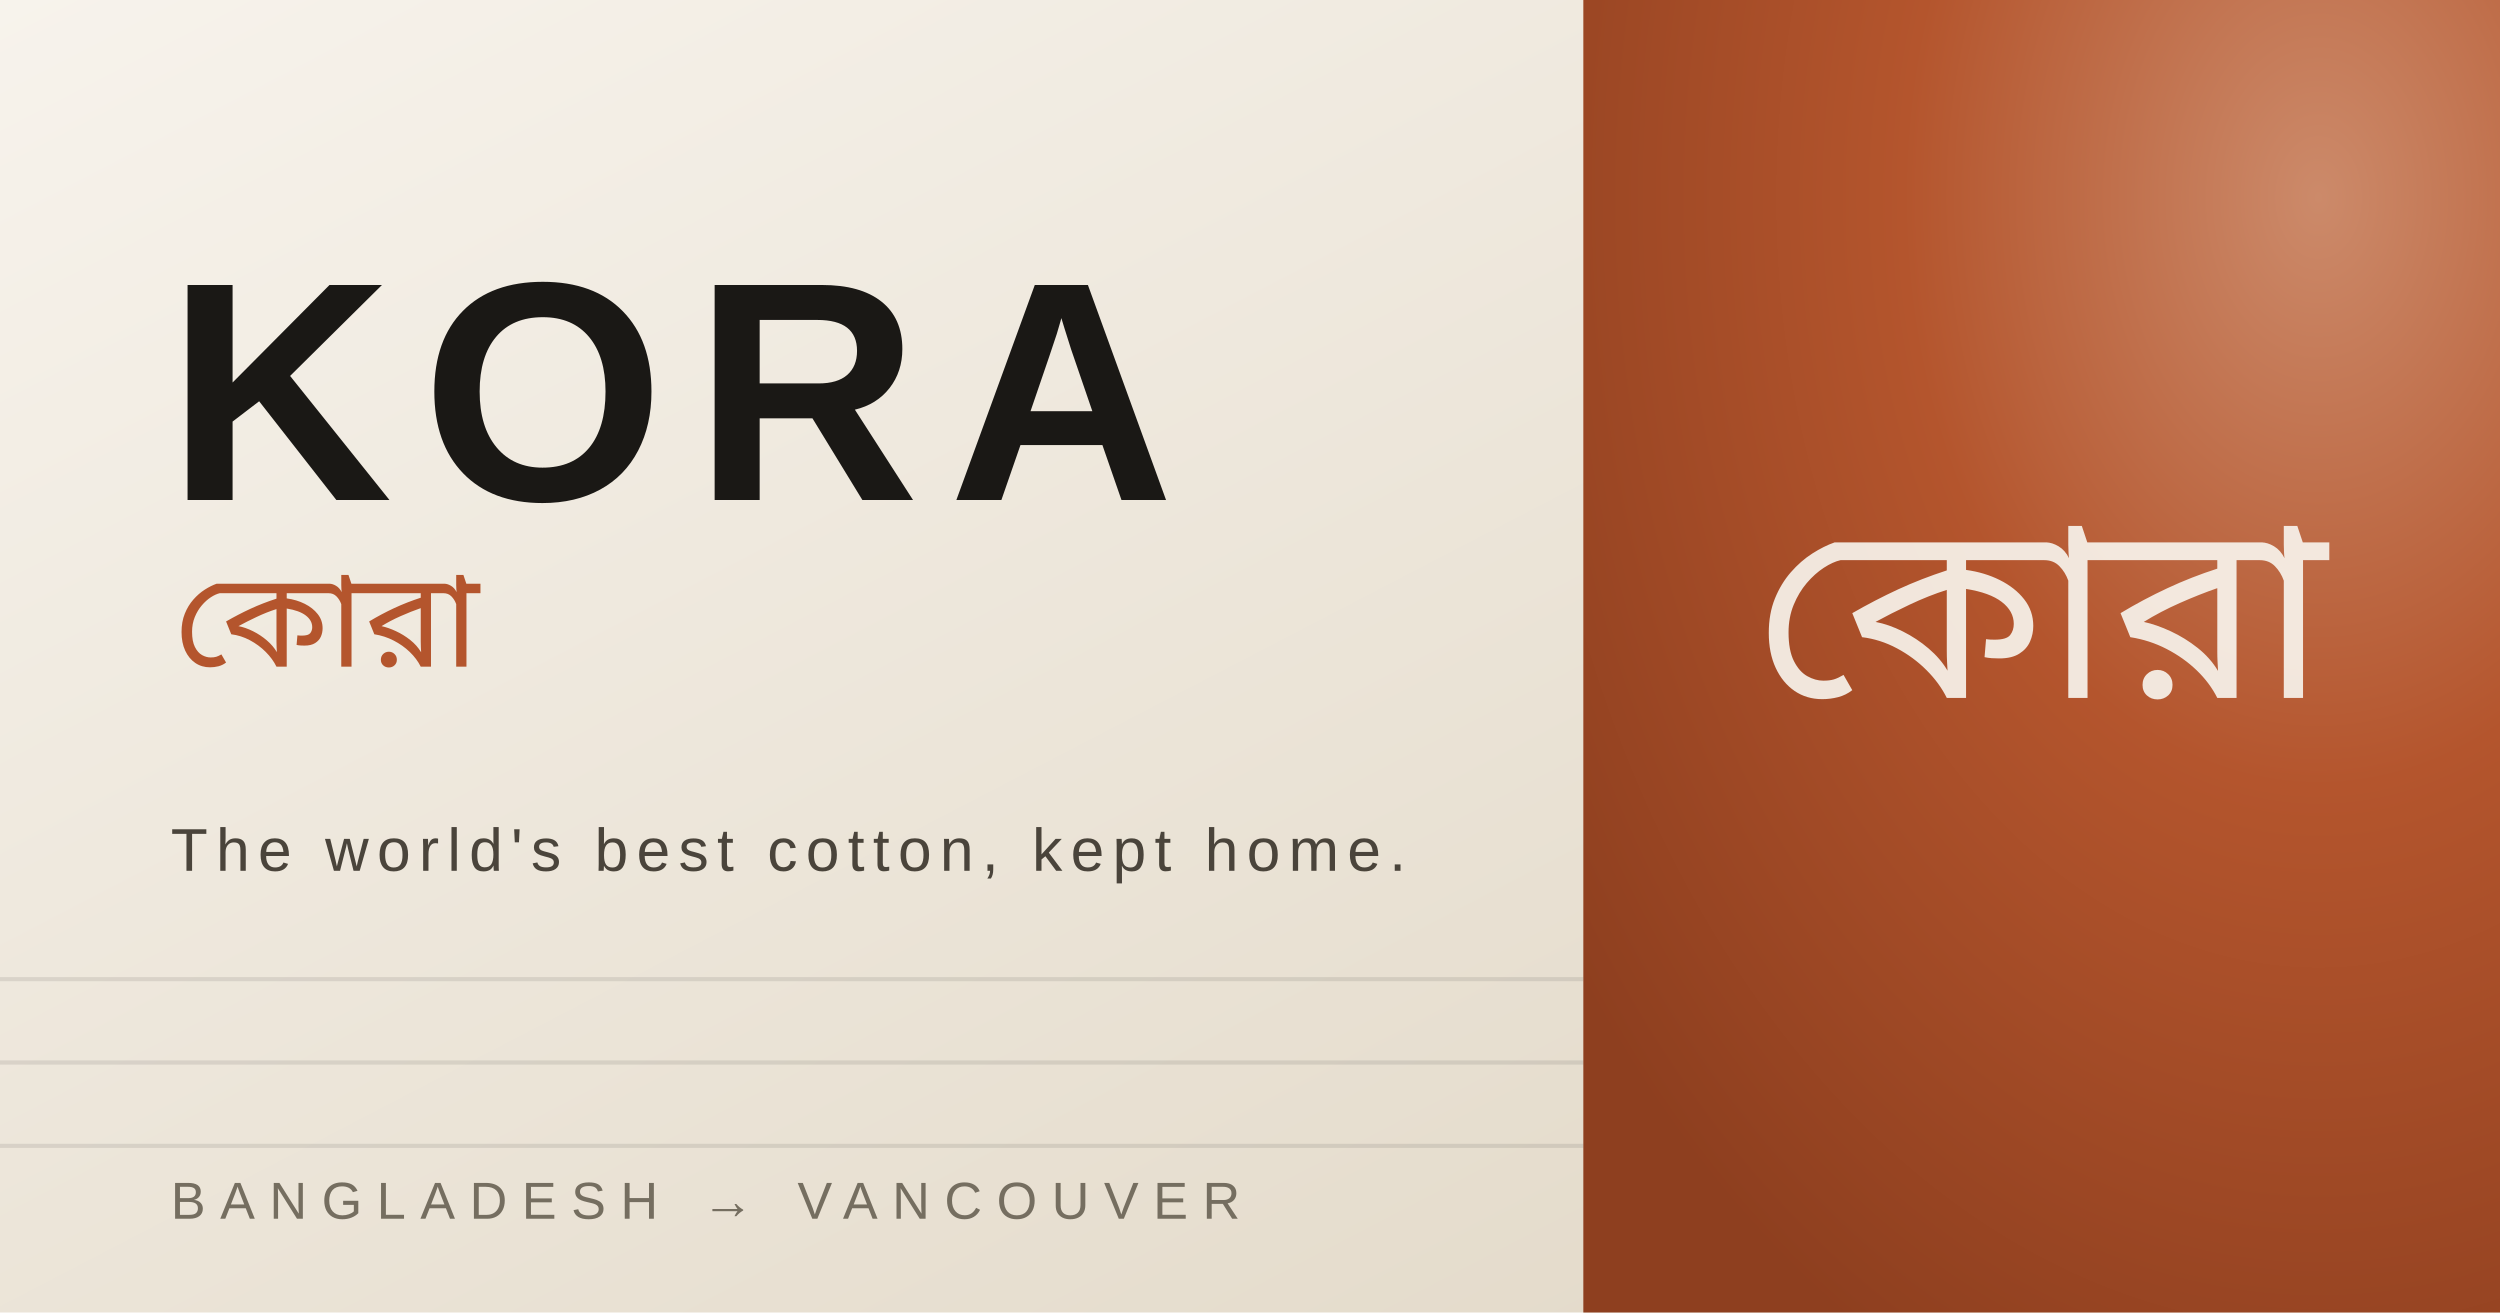
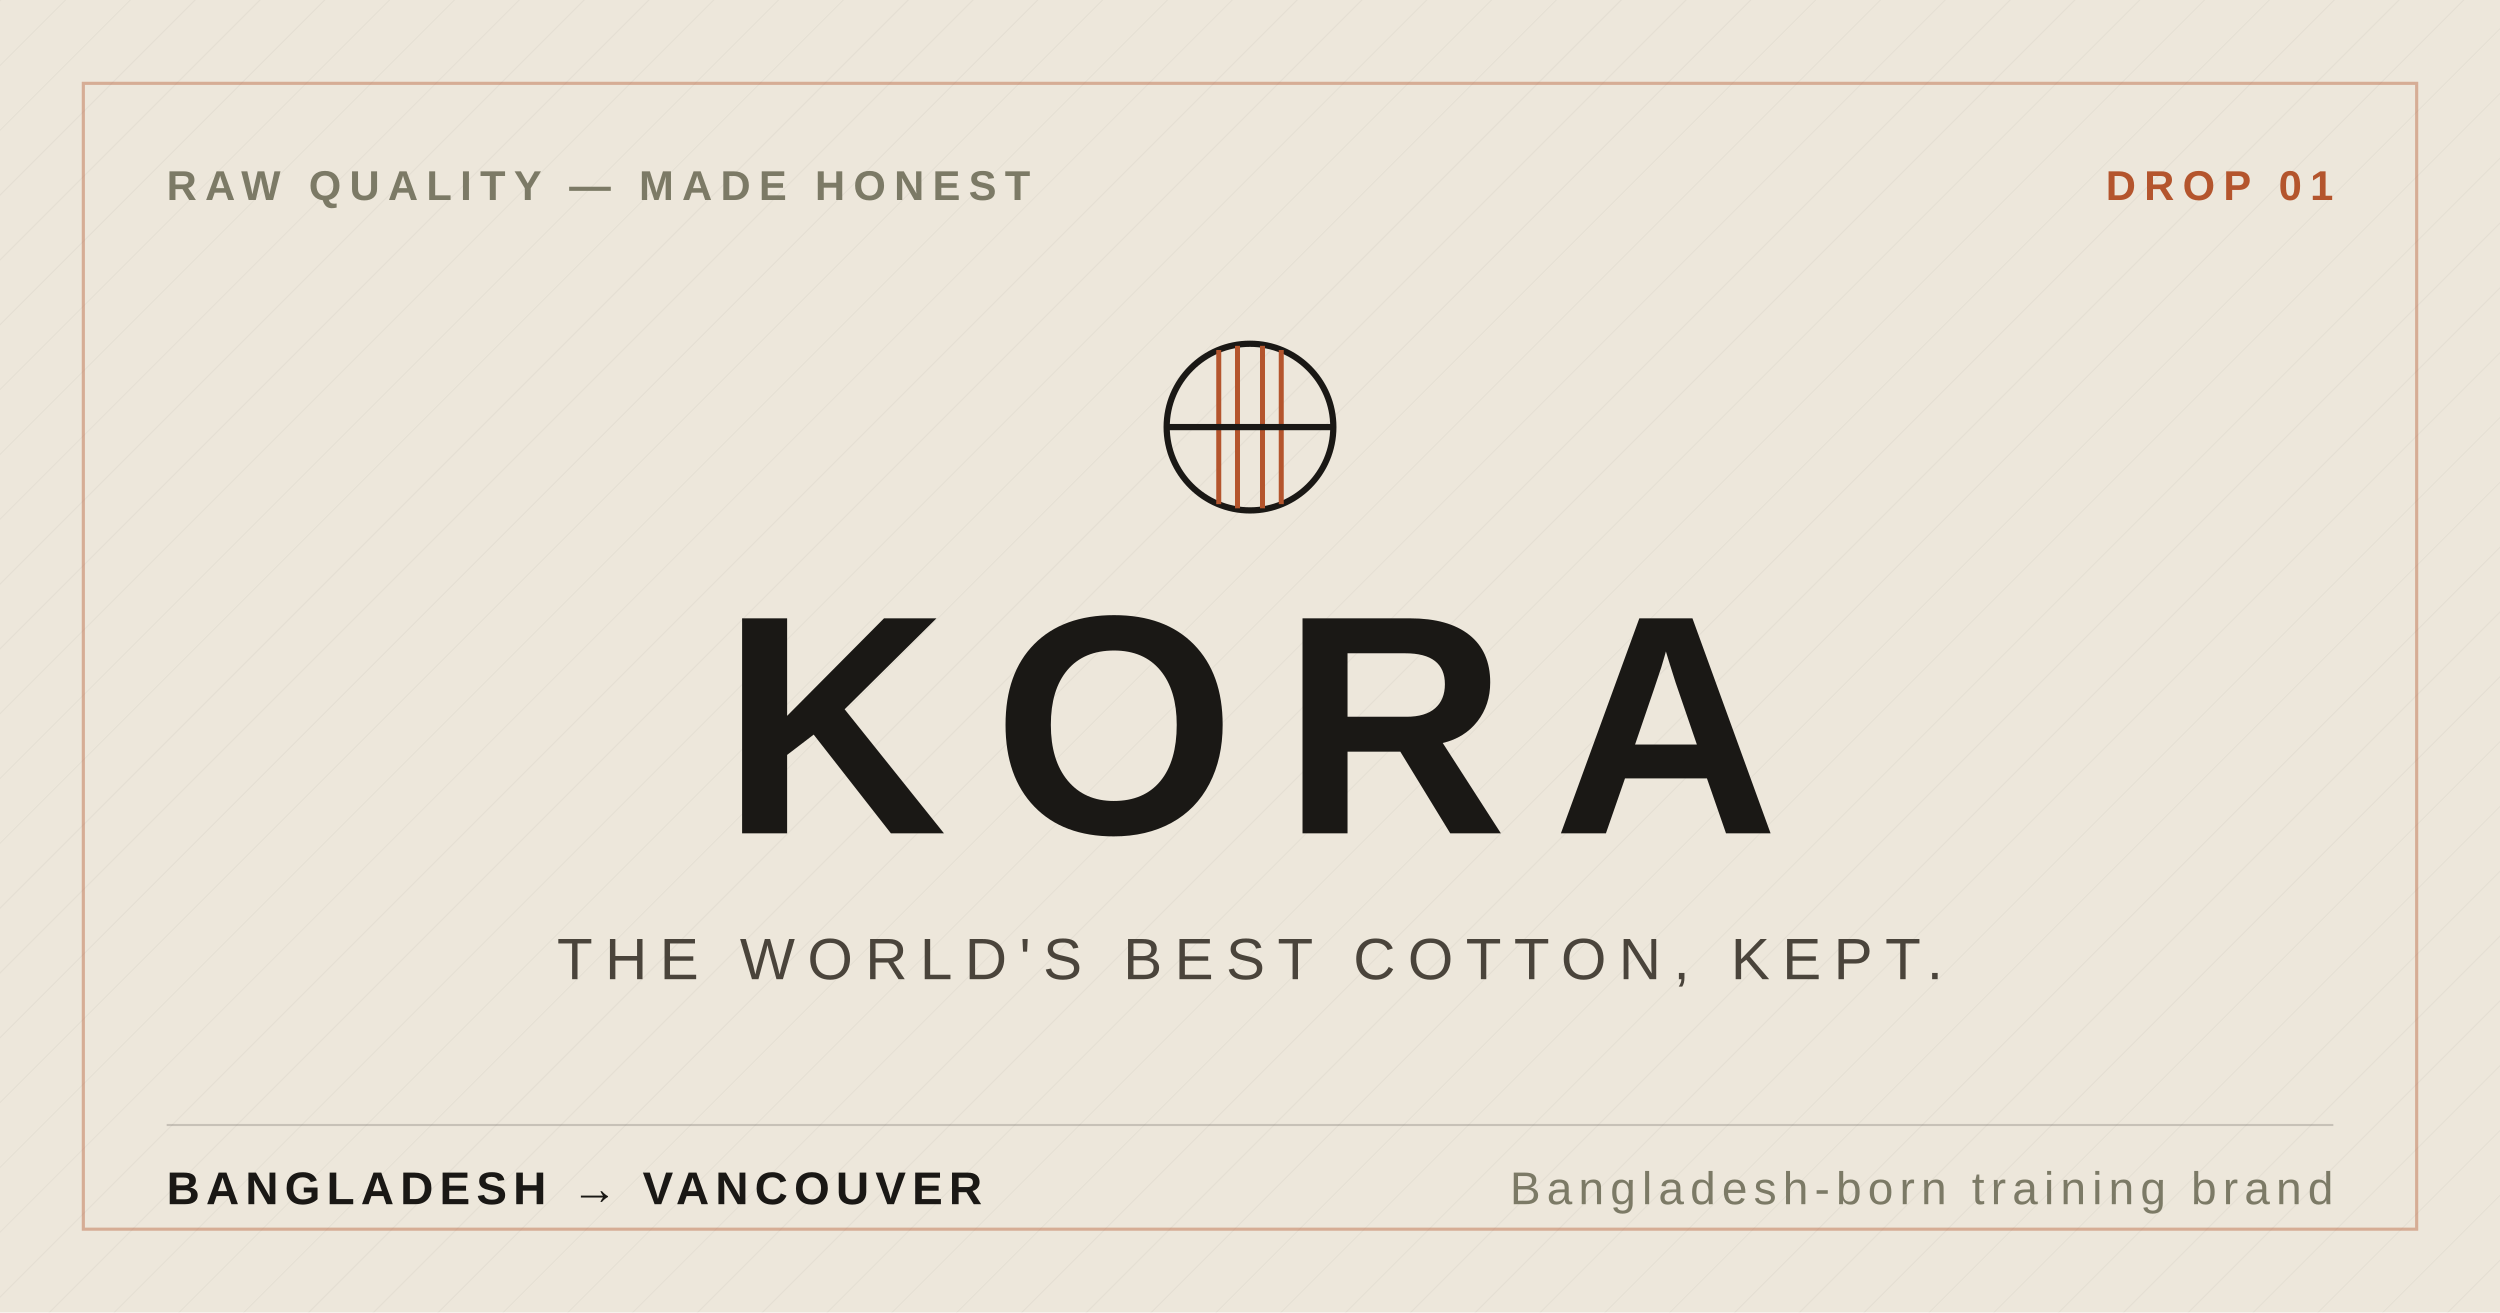
- <svg xmlns="http://www.w3.org/2000/svg" width="1200" height="630" viewBox="0 0 1200 630" role="img" aria-label="KORA — the world's best cotton, kept home. Bangladesh to Vancouver.">
+ <svg xmlns="http://www.w3.org/2000/svg" width="1200" height="630" viewBox="0 0 1200 630">
  <defs>
-     <linearGradient id="bone" x1="0" y1="0" x2="1" y2="1">
-       <stop offset="0" stop-color="#F7F3EC" />
-       <stop offset="1" stop-color="#E0D6C4" />
-     </linearGradient>
-     <radialGradient id="clay" cx="0.8" cy="0.15" r="1">
-       <stop offset="0" stop-color="#CC8A6A" />
-       <stop offset="0.45" stop-color="#B4552D" />
-       <stop offset="1" stop-color="#8E3F1F" />
-     </radialGradient>
+     <pattern id="weave" width="22" height="22" patternUnits="userSpaceOnUse" patternTransform="rotate(45)">
+       <line x1="0" y1="0" x2="0" y2="22" stroke="#1A1815" stroke-width="1" opacity="0.04" />
+     </pattern>
  </defs>
-   <rect width="1200" height="630" fill="url(#bone)" />
-   <rect x="760" y="0" width="440" height="630" fill="url(#clay)" />
-   <g fill="none" stroke="#1A1815" stroke-opacity="0.10" stroke-width="2">
-     <path d="M0 470 H760" />
-     <path d="M0 510 H760" />
-     <path d="M0 550 H760" />
+   <rect width="1200" height="630" fill="#EDE7DB" />
+   <rect width="1200" height="630" fill="url(#weave)" />
+   <rect x="40" y="40" width="1120" height="550" fill="none" stroke="#B4552D" stroke-width="1.5" opacity="0.4" />
+   <text x="80" y="96" font-family="'Liberation Sans','DejaVu Sans',sans-serif" font-weight="700" font-size="20" letter-spacing="4" fill="#7C7A66">RAW QUALITY — MADE HONEST</text>
+   <text x="1120" y="96" text-anchor="end" font-family="'Liberation Sans','DejaVu Sans',sans-serif" font-weight="700" font-size="20" letter-spacing="4" fill="#B4552D">DROP 01</text>
+   <g transform="translate(600,205)">
+     <circle r="40" stroke="#1A1815" stroke-width="3" fill="none" />
+     <line x1="-15" y1="-37" x2="-15" y2="37" stroke="#B4552D" stroke-width="2.4" />
+     <line x1="-6" y1="-39" x2="-6" y2="39" stroke="#B4552D" stroke-width="2.4" />
+     <line x1="6" y1="-39" x2="6" y2="39" stroke="#B4552D" stroke-width="2.4" />
+     <line x1="15" y1="-37" x2="15" y2="37" stroke="#B4552D" stroke-width="2.4" />
+     <line x1="-40" y1="0" x2="40" y2="0" stroke="#1A1815" stroke-width="3" />
  </g>
-   <text x="80" y="240" font-family="'Space Grotesk', Arial, sans-serif" font-size="150" font-weight="700" letter-spacing="14" fill="#1A1815">KORA</text>
-   <text x="84" y="320" font-family="'Noto Sans Bengali', Arial, sans-serif" font-size="64" fill="#B4552D">কোরা</text>
-   <text x="82" y="418" font-family="Arial, sans-serif" font-size="29" letter-spacing="4" fill="#4A443B">The world's best cotton, kept home.</text>
-   <text x="82" y="585" font-family="Arial, sans-serif" font-size="25" letter-spacing="7" fill="#756E60">BANGLADESH → VANCOUVER</text>
-   <text x="980" y="335" text-anchor="middle" font-family="'Noto Sans Bengali', Arial, sans-serif" font-size="120" fill="#F7F3EC" opacity="0.92">কোরা</text>
+   <text x="600" y="400" text-anchor="middle" font-family="'Liberation Sans','DejaVu Sans',sans-serif" font-weight="700" font-size="150" letter-spacing="22" fill="#1A1815">KORA</text>
+   <text x="600" y="470" text-anchor="middle" font-family="'Liberation Sans','DejaVu Sans',sans-serif" font-weight="400" font-size="28" letter-spacing="6" fill="#4A443B">THE WORLD'S BEST COTTON, KEPT.</text>
+   <line x1="80" y1="540" x2="1120" y2="540" stroke="#1A1815" stroke-width="1" opacity="0.18" />
+   <text x="80" y="578" font-family="'Liberation Sans','DejaVu Sans',sans-serif" font-weight="700" font-size="22" letter-spacing="3" fill="#1A1815">BANGLADESH → VANCOUVER</text>
+   <text x="1120" y="578" text-anchor="end" font-family="'Liberation Sans','DejaVu Sans',sans-serif" font-weight="400" font-size="22" letter-spacing="3" fill="#7C7A66">Bangladesh-born training brand</text>
</svg>
